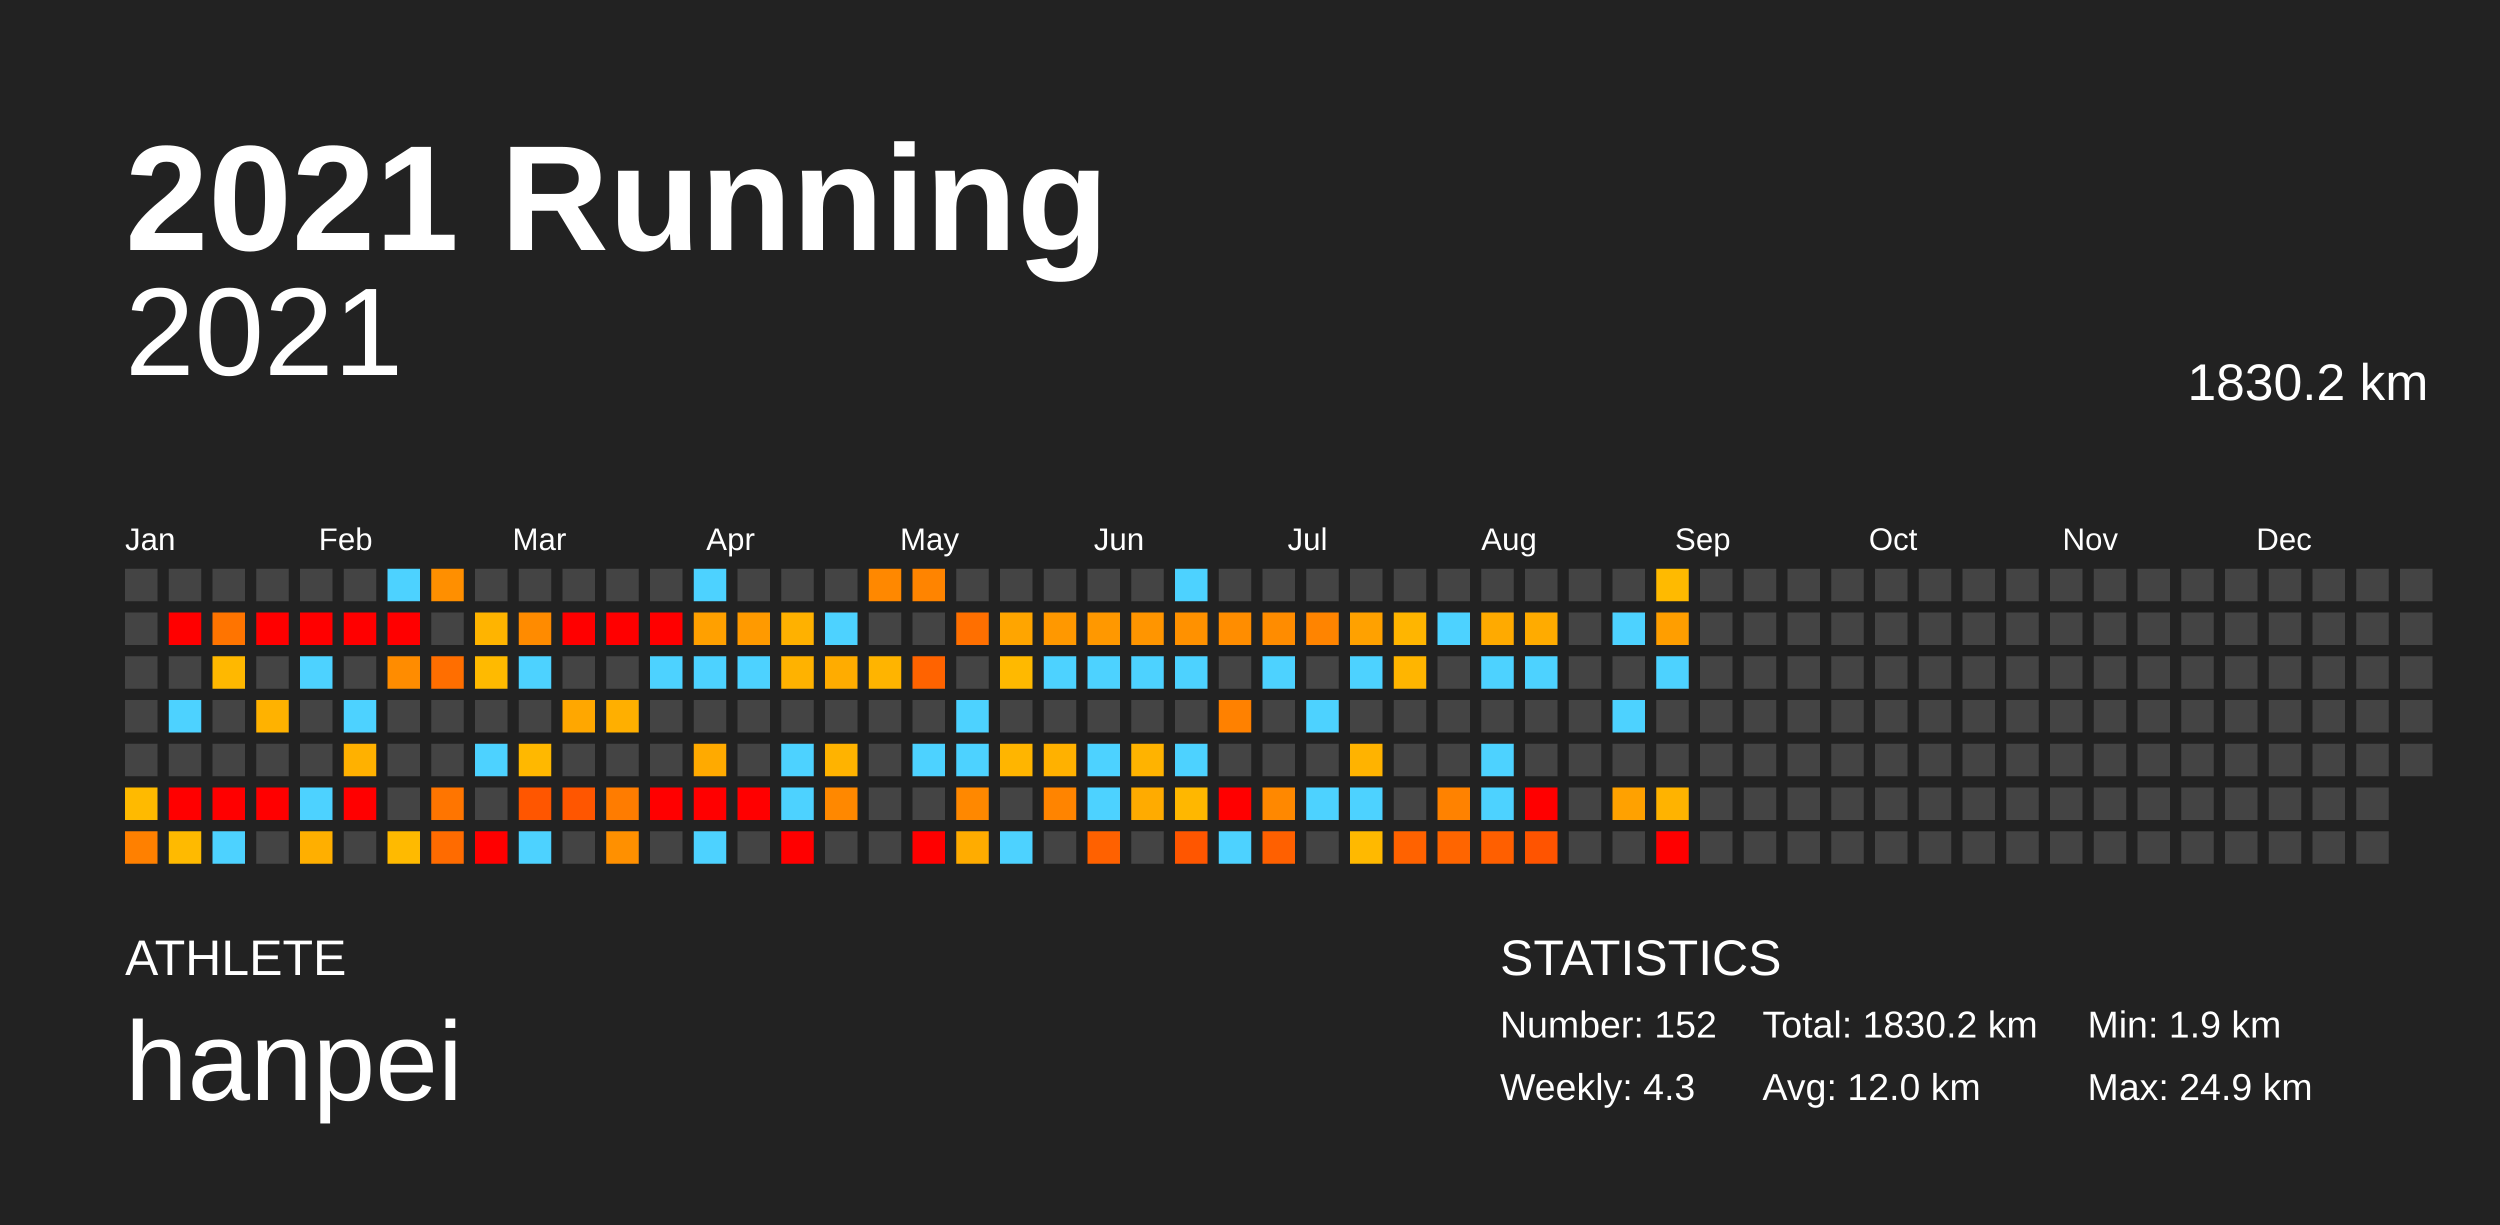
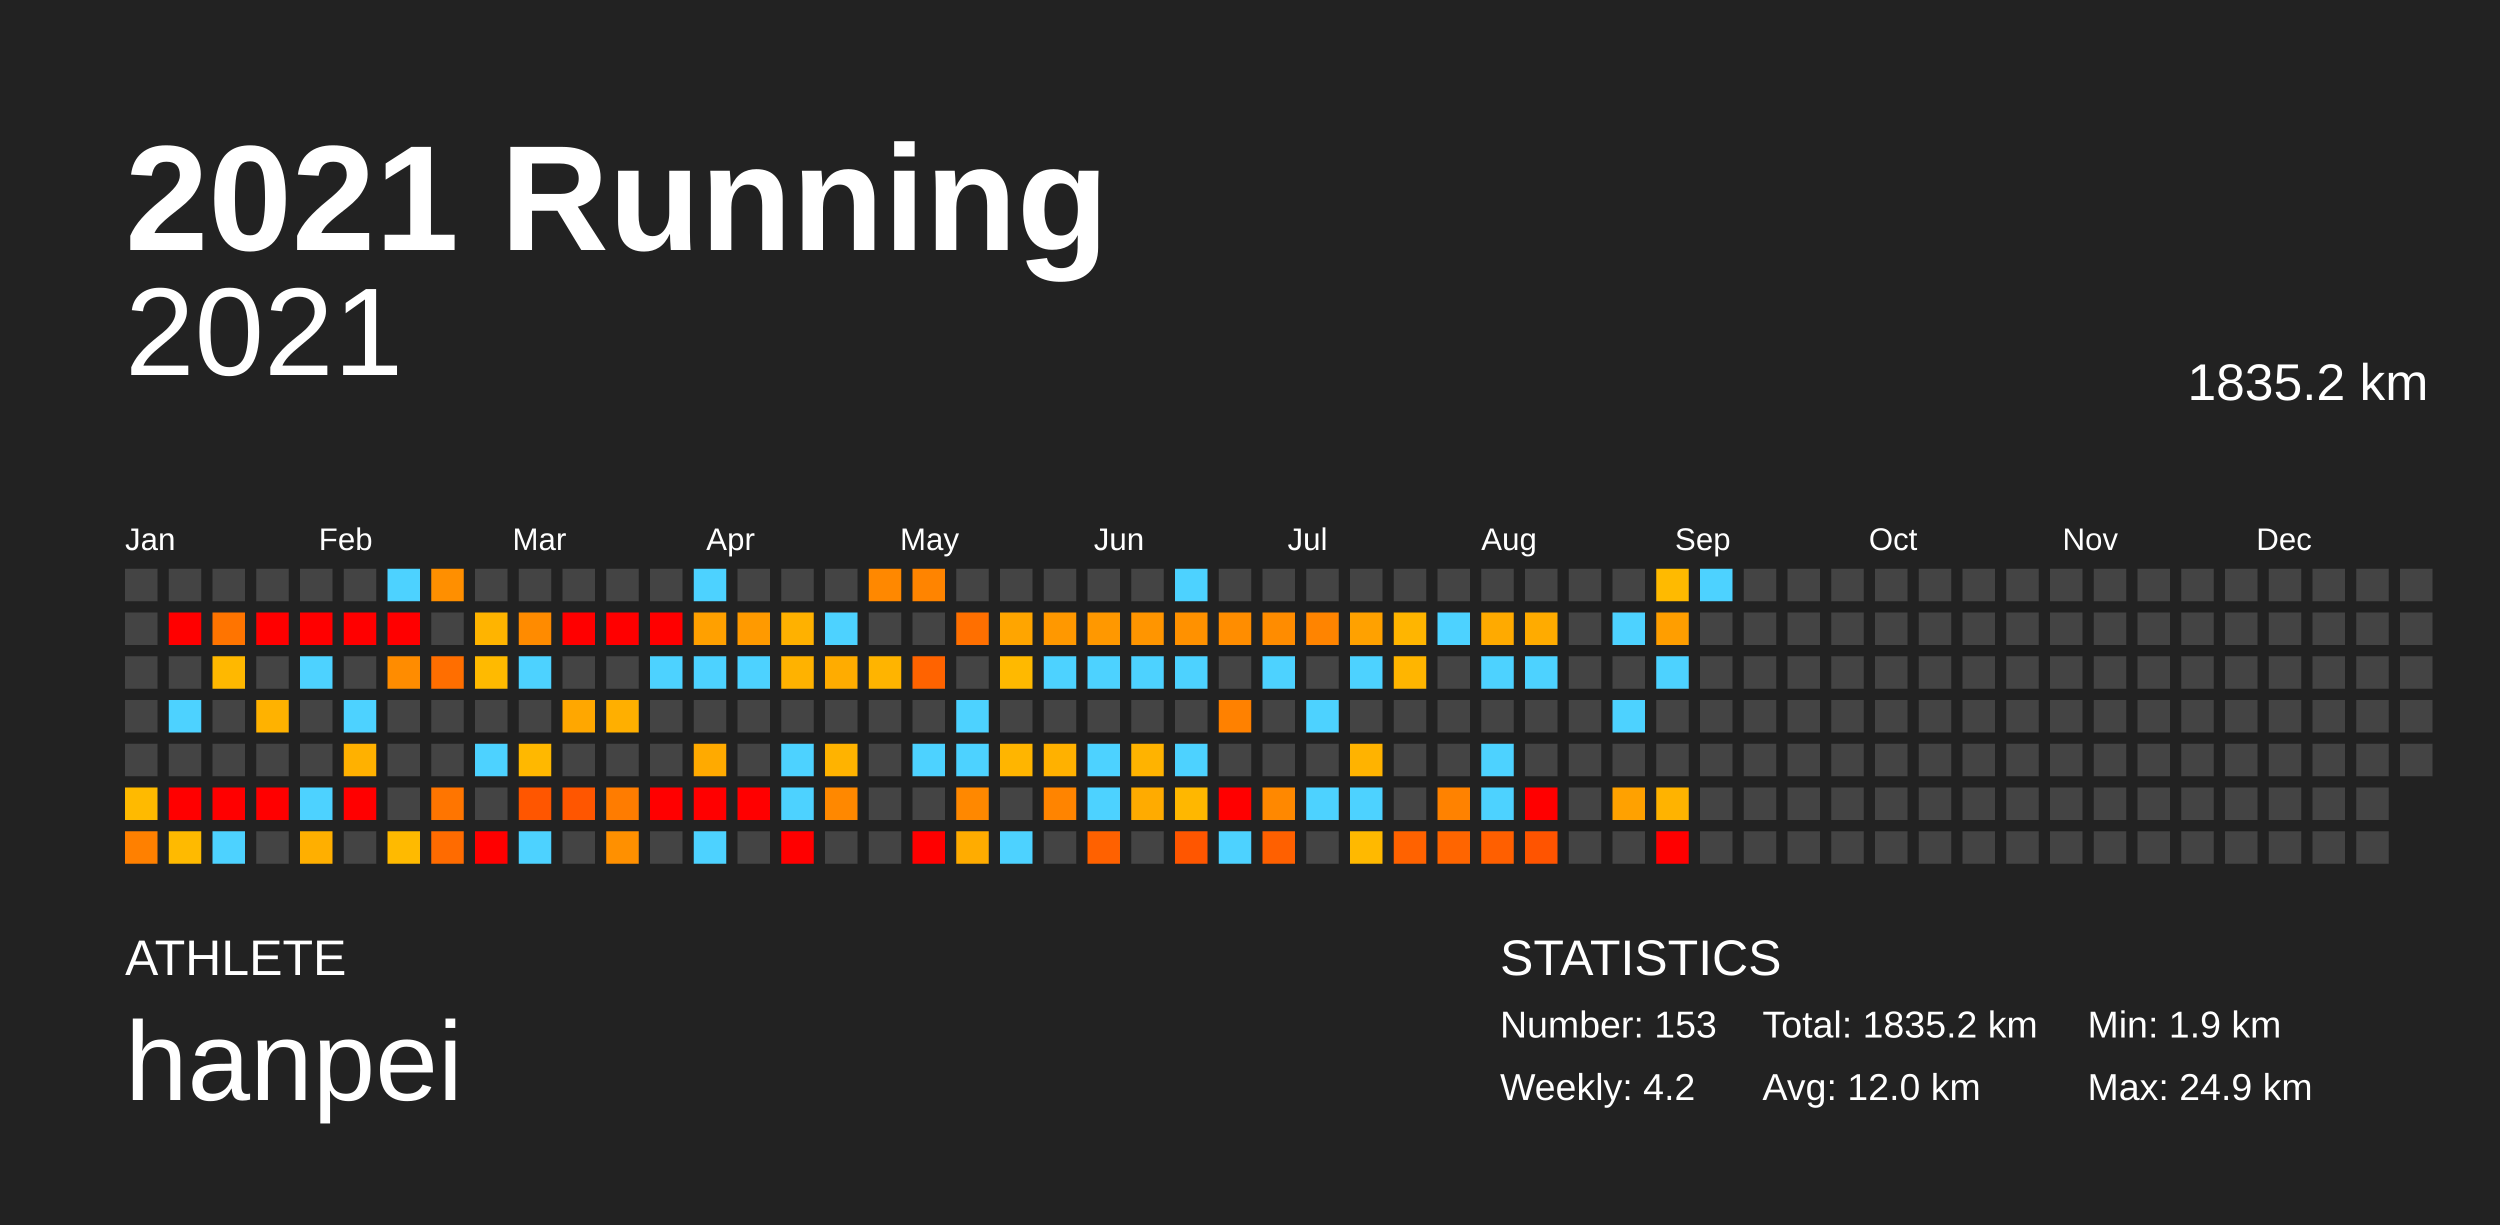
<svg xmlns="http://www.w3.org/2000/svg" baseProfile="full" height="98mm" version="1.1" viewBox="0,0,200,98" width="200mm">
  <defs />
  <rect fill="#222222" height="98" width="200" x="0" y="0" />
  <text fill="#FFFFFF" style="font-size:12px; font-family:Arial; font-weight:bold;" x="10" y="20">2021 Running</text>
  <text fill="#FFFFFF" style="font-size:4px; font-family:Arial" x="10" y="78">ATHLETE</text>
  <text fill="#FFFFFF" style="font-size:9px; font-family:Arial" x="10" y="88">hanpei</text>
  <text fill="#FFFFFF" style="font-size:4px; font-family:Arial" x="120" y="78">STATISTICS</text>
-   <text fill="#FFFFFF" style="font-size:3px; font-family:Arial" x="120" y="83">Number: 152</text>
-   <text fill="#FFFFFF" style="font-size:3px; font-family:Arial" x="120" y="88">Weekly: 4.3</text>
-   <text fill="#FFFFFF" style="font-size:3px; font-family:Arial" x="141" y="83">Total: 1830.2 km</text>
+   <text fill="#FFFFFF" style="font-size:3px; font-family:Arial" x="120" y="83">Number: 153</text>
+   <text fill="#FFFFFF" style="font-size:3px; font-family:Arial" x="120" y="88">Weekly: 4.2</text>
+   <text fill="#FFFFFF" style="font-size:3px; font-family:Arial" x="141" y="83">Total: 1835.2 km</text>
  <text fill="#FFFFFF" style="font-size:3px; font-family:Arial" x="141" y="88">Avg: 12.0 km</text>
  <text fill="#FFFFFF" style="font-size:3px; font-family:Arial" x="167" y="83">Min: 1.9 km</text>
  <text fill="#FFFFFF" style="font-size:3px; font-family:Arial" x="167" y="88">Max: 24.9 km</text>
  <text alignment-baseline="hanging" fill="#FFFFFF" style="font-size:10.0px; font-family:Arial;" x="10" y="30">2021</text>
-   <text alignment-baseline="hanging" fill="#FFFFFF" style="font-size:4.125px; font-family:Arial;" x="175" y="32">1830.2 km</text>
+   <text alignment-baseline="hanging" fill="#FFFFFF" style="font-size:4.125px; font-family:Arial;" x="175" y="32">1835.2 km</text>
  <text fill="#FFFFFF" style="font-size:2.5px; font-family:Arial" x="10.0" y="44">Jan</text>
  <text fill="#FFFFFF" style="font-size:2.5px; font-family:Arial" x="25.5" y="44">Feb</text>
  <text fill="#FFFFFF" style="font-size:2.5px; font-family:Arial" x="41.0" y="44">Mar</text>
  <text fill="#FFFFFF" style="font-size:2.5px; font-family:Arial" x="56.5" y="44">Apr</text>
  <text fill="#FFFFFF" style="font-size:2.5px; font-family:Arial" x="72.0" y="44">May</text>
  <text fill="#FFFFFF" style="font-size:2.5px; font-family:Arial" x="87.5" y="44">Jun</text>
  <text fill="#FFFFFF" style="font-size:2.5px; font-family:Arial" x="103.0" y="44">Jul</text>
  <text fill="#FFFFFF" style="font-size:2.5px; font-family:Arial" x="118.5" y="44">Aug</text>
  <text fill="#FFFFFF" style="font-size:2.5px; font-family:Arial" x="134.0" y="44">Sep</text>
  <text fill="#FFFFFF" style="font-size:2.5px; font-family:Arial" x="149.5" y="44">Oct</text>
  <text fill="#FFFFFF" style="font-size:2.5px; font-family:Arial" x="165.0" y="44">Nov</text>
  <text fill="#FFFFFF" style="font-size:2.5px; font-family:Arial" x="180.5" y="44">Dec</text>
  <rect fill="#444444" height="2.6" width="2.6" x="10.0" y="45.5" />
  <rect fill="#444444" height="2.6" width="2.6" x="10.0" y="49.0" />
  <rect fill="#444444" height="2.6" width="2.6" x="10.0" y="52.5" />
  <rect fill="#444444" height="2.6" width="2.6" x="10.0" y="56.0" />
  <rect fill="#444444" height="2.6" width="2.6" x="10.0" y="59.5" />
  <rect fill="#ffba00" height="2.6" width="2.6" x="10.0" y="63.0" />
  <rect fill="#ff8000" height="2.6" width="2.6" x="10.0" y="66.5" />
  <rect fill="#444444" height="2.6" width="2.6" x="13.5" y="45.5" />
  <rect fill="red" height="2.6" width="2.6" x="13.5" y="49.0" />
  <rect fill="#444444" height="2.6" width="2.6" x="13.5" y="52.5" />
  <rect fill="#4dd2ff" height="2.6" width="2.6" x="13.5" y="56.0" />
  <rect fill="#444444" height="2.6" width="2.6" x="13.5" y="59.5" />
  <rect fill="red" height="2.6" width="2.6" x="13.5" y="63.0" />
  <rect fill="#ffba00" height="2.6" width="2.6" x="13.5" y="66.5" />
  <rect fill="#444444" height="2.6" width="2.6" x="17.0" y="45.5" />
  <rect fill="#ff7400" height="2.6" width="2.6" x="17.0" y="49.0" />
  <rect fill="#ffb800" height="2.6" width="2.6" x="17.0" y="52.5" />
  <rect fill="#444444" height="2.6" width="2.6" x="17.0" y="56.0" />
  <rect fill="#444444" height="2.6" width="2.6" x="17.0" y="59.5" />
  <rect fill="red" height="2.6" width="2.6" x="17.0" y="63.0" />
  <rect fill="#4dd2ff" height="2.6" width="2.6" x="17.0" y="66.5" />
  <rect fill="#444444" height="2.6" width="2.6" x="20.5" y="45.5" />
  <rect fill="red" height="2.6" width="2.6" x="20.5" y="49.0" />
  <rect fill="#444444" height="2.6" width="2.6" x="20.5" y="52.5" />
  <rect fill="#ffb200" height="2.6" width="2.6" x="20.5" y="56.0" />
  <rect fill="#444444" height="2.6" width="2.6" x="20.5" y="59.5" />
  <rect fill="red" height="2.6" width="2.6" x="20.5" y="63.0" />
  <rect fill="#444444" height="2.6" width="2.6" x="20.5" y="66.5" />
  <rect fill="#444444" height="2.6" width="2.6" x="24.0" y="45.5" />
  <rect fill="red" height="2.6" width="2.6" x="24.0" y="49.0" />
  <rect fill="#4dd2ff" height="2.6" width="2.6" x="24.0" y="52.5" />
  <rect fill="#444444" height="2.6" width="2.6" x="24.0" y="56.0" />
  <rect fill="#444444" height="2.6" width="2.6" x="24.0" y="59.5" />
  <rect fill="#4dd2ff" height="2.6" width="2.6" x="24.0" y="63.0" />
  <rect fill="#ffaf00" height="2.6" width="2.6" x="24.0" y="66.5" />
  <rect fill="#444444" height="2.6" width="2.6" x="27.5" y="45.5" />
  <rect fill="red" height="2.6" width="2.6" x="27.5" y="49.0" />
  <rect fill="#444444" height="2.6" width="2.6" x="27.5" y="52.5" />
  <rect fill="#4dd2ff" height="2.6" width="2.6" x="27.5" y="56.0" />
  <rect fill="#ffb100" height="2.6" width="2.6" x="27.5" y="59.5" />
  <rect fill="red" height="2.6" width="2.6" x="27.5" y="63.0" />
  <rect fill="#444444" height="2.6" width="2.6" x="27.5" y="66.5" />
  <rect fill="#4dd2ff" height="2.6" width="2.6" x="31.0" y="45.5" />
  <rect fill="red" height="2.6" width="2.6" x="31.0" y="49.0" />
  <rect fill="#ff8c00" height="2.6" width="2.6" x="31.0" y="52.5" />
  <rect fill="#444444" height="2.6" width="2.6" x="31.0" y="56.0" />
  <rect fill="#444444" height="2.6" width="2.6" x="31.0" y="59.5" />
  <rect fill="#444444" height="2.6" width="2.6" x="31.0" y="63.0" />
  <rect fill="#ffba00" height="2.6" width="2.6" x="31.0" y="66.5" />
  <rect fill="#ff8f00" height="2.6" width="2.6" x="34.5" y="45.5" />
  <rect fill="#444444" height="2.6" width="2.6" x="34.5" y="49.0" />
  <rect fill="#ff6e00" height="2.6" width="2.6" x="34.5" y="52.5" />
  <rect fill="#444444" height="2.6" width="2.6" x="34.5" y="56.0" />
  <rect fill="#444444" height="2.6" width="2.6" x="34.5" y="59.5" />
  <rect fill="#ff7500" height="2.6" width="2.6" x="34.5" y="63.0" />
  <rect fill="#ff6b00" height="2.6" width="2.6" x="34.5" y="66.5" />
  <rect fill="#444444" height="2.6" width="2.6" x="38.0" y="45.5" />
  <rect fill="#ffb400" height="2.6" width="2.6" x="38.0" y="49.0" />
  <rect fill="#ffba00" height="2.6" width="2.6" x="38.0" y="52.5" />
  <rect fill="#444444" height="2.6" width="2.6" x="38.0" y="56.0" />
  <rect fill="#4dd2ff" height="2.6" width="2.6" x="38.0" y="59.5" />
  <rect fill="#444444" height="2.6" width="2.6" x="38.0" y="63.0" />
  <rect fill="red" height="2.6" width="2.6" x="38.0" y="66.5" />
  <rect fill="#444444" height="2.6" width="2.6" x="41.5" y="45.5" />
  <rect fill="#ff8b00" height="2.6" width="2.6" x="41.5" y="49.0" />
  <rect fill="#4dd2ff" height="2.6" width="2.6" x="41.5" y="52.5" />
  <rect fill="#444444" height="2.6" width="2.6" x="41.5" y="56.0" />
  <rect fill="#ffb800" height="2.6" width="2.6" x="41.5" y="59.5" />
  <rect fill="#ff5600" height="2.6" width="2.6" x="41.5" y="63.0" />
  <rect fill="#4dd2ff" height="2.6" width="2.6" x="41.5" y="66.5" />
  <rect fill="#444444" height="2.6" width="2.6" x="45.0" y="45.5" />
  <rect fill="red" height="2.6" width="2.6" x="45.0" y="49.0" />
  <rect fill="#444444" height="2.6" width="2.6" x="45.0" y="52.5" />
  <rect fill="#ffa700" height="2.6" width="2.6" x="45.0" y="56.0" />
  <rect fill="#444444" height="2.6" width="2.6" x="45.0" y="59.5" />
  <rect fill="#ff5600" height="2.6" width="2.6" x="45.0" y="63.0" />
  <rect fill="#444444" height="2.6" width="2.6" x="45.0" y="66.5" />
  <rect fill="#444444" height="2.6" width="2.6" x="48.5" y="45.5" />
  <rect fill="red" height="2.6" width="2.6" x="48.5" y="49.0" />
  <rect fill="#444444" height="2.6" width="2.6" x="48.5" y="52.5" />
  <rect fill="#ffaf00" height="2.6" width="2.6" x="48.5" y="56.0" />
  <rect fill="#444444" height="2.6" width="2.6" x="48.5" y="59.5" />
  <rect fill="#ff7c00" height="2.6" width="2.6" x="48.5" y="63.0" />
  <rect fill="#ff9000" height="2.6" width="2.6" x="48.5" y="66.5" />
  <rect fill="#444444" height="2.6" width="2.6" x="52.0" y="45.5" />
  <rect fill="red" height="2.6" width="2.6" x="52.0" y="49.0" />
  <rect fill="#4dd2ff" height="2.6" width="2.6" x="52.0" y="52.5" />
  <rect fill="#444444" height="2.6" width="2.6" x="52.0" y="56.0" />
  <rect fill="#444444" height="2.6" width="2.6" x="52.0" y="59.5" />
  <rect fill="red" height="2.6" width="2.6" x="52.0" y="63.0" />
  <rect fill="#444444" height="2.6" width="2.6" x="52.0" y="66.5" />
  <rect fill="#4dd2ff" height="2.6" width="2.6" x="55.5" y="45.5" />
  <rect fill="#ffa000" height="2.6" width="2.6" x="55.5" y="49.0" />
  <rect fill="#4dd2ff" height="2.6" width="2.6" x="55.5" y="52.5" />
  <rect fill="#444444" height="2.6" width="2.6" x="55.5" y="56.0" />
  <rect fill="#ffaa00" height="2.6" width="2.6" x="55.5" y="59.5" />
  <rect fill="red" height="2.6" width="2.6" x="55.5" y="63.0" />
  <rect fill="#4dd2ff" height="2.6" width="2.6" x="55.5" y="66.5" />
  <rect fill="#444444" height="2.6" width="2.6" x="59.0" y="45.5" />
  <rect fill="#ff9a00" height="2.6" width="2.6" x="59.0" y="49.0" />
  <rect fill="#4dd2ff" height="2.6" width="2.6" x="59.0" y="52.5" />
  <rect fill="#444444" height="2.6" width="2.6" x="59.0" y="56.0" />
  <rect fill="#444444" height="2.6" width="2.6" x="59.0" y="59.5" />
  <rect fill="red" height="2.6" width="2.6" x="59.0" y="63.0" />
  <rect fill="#444444" height="2.6" width="2.6" x="59.0" y="66.5" />
  <rect fill="#444444" height="2.6" width="2.6" x="62.5" y="45.5" />
  <rect fill="#ffb100" height="2.6" width="2.6" x="62.5" y="49.0" />
  <rect fill="#ffb200" height="2.6" width="2.6" x="62.5" y="52.5" />
  <rect fill="#444444" height="2.6" width="2.6" x="62.5" y="56.0" />
  <rect fill="#4dd2ff" height="2.6" width="2.6" x="62.5" y="59.5" />
  <rect fill="#4dd2ff" height="2.6" width="2.6" x="62.5" y="63.0" />
  <rect fill="red" height="2.6" width="2.6" x="62.5" y="66.5" />
  <rect fill="#444444" height="2.6" width="2.6" x="66.0" y="45.5" />
  <rect fill="#4dd2ff" height="2.6" width="2.6" x="66.0" y="49.0" />
  <rect fill="#ffac00" height="2.6" width="2.6" x="66.0" y="52.5" />
  <rect fill="#444444" height="2.6" width="2.6" x="66.0" y="56.0" />
  <rect fill="#ffb300" height="2.6" width="2.6" x="66.0" y="59.5" />
  <rect fill="#ff8800" height="2.6" width="2.6" x="66.0" y="63.0" />
  <rect fill="#444444" height="2.6" width="2.6" x="66.0" y="66.5" />
  <rect fill="#ff8800" height="2.6" width="2.6" x="69.5" y="45.5" />
  <rect fill="#444444" height="2.6" width="2.6" x="69.5" y="49.0" />
  <rect fill="#ffb400" height="2.6" width="2.6" x="69.5" y="52.5" />
  <rect fill="#444444" height="2.6" width="2.6" x="69.5" y="56.0" />
  <rect fill="#444444" height="2.6" width="2.6" x="69.5" y="59.5" />
  <rect fill="#444444" height="2.6" width="2.6" x="69.5" y="63.0" />
  <rect fill="#444444" height="2.6" width="2.6" x="69.5" y="66.5" />
  <rect fill="#ff8400" height="2.6" width="2.6" x="73.0" y="45.5" />
  <rect fill="#444444" height="2.6" width="2.6" x="73.0" y="49.0" />
  <rect fill="#ff6300" height="2.6" width="2.6" x="73.0" y="52.5" />
  <rect fill="#444444" height="2.6" width="2.6" x="73.0" y="56.0" />
  <rect fill="#4dd2ff" height="2.6" width="2.6" x="73.0" y="59.5" />
  <rect fill="#444444" height="2.6" width="2.6" x="73.0" y="63.0" />
  <rect fill="red" height="2.6" width="2.6" x="73.0" y="66.5" />
  <rect fill="#444444" height="2.6" width="2.6" x="76.5" y="45.5" />
  <rect fill="#ff6f00" height="2.6" width="2.6" x="76.5" y="49.0" />
  <rect fill="#444444" height="2.6" width="2.6" x="76.5" y="52.5" />
  <rect fill="#4dd2ff" height="2.6" width="2.6" x="76.5" y="56.0" />
  <rect fill="#4dd2ff" height="2.6" width="2.6" x="76.5" y="59.5" />
  <rect fill="#ff8800" height="2.6" width="2.6" x="76.5" y="63.0" />
  <rect fill="#ffac00" height="2.6" width="2.6" x="76.5" y="66.5" />
  <rect fill="#444444" height="2.6" width="2.6" x="80.0" y="45.5" />
  <rect fill="#ffa500" height="2.6" width="2.6" x="80.0" y="49.0" />
  <rect fill="#ffb900" height="2.6" width="2.6" x="80.0" y="52.5" />
  <rect fill="#444444" height="2.6" width="2.6" x="80.0" y="56.0" />
  <rect fill="#ffb500" height="2.6" width="2.6" x="80.0" y="59.5" />
  <rect fill="#444444" height="2.6" width="2.6" x="80.0" y="63.0" />
  <rect fill="#4dd2ff" height="2.6" width="2.6" x="80.0" y="66.5" />
  <rect fill="#444444" height="2.6" width="2.6" x="83.5" y="45.5" />
  <rect fill="#ff9800" height="2.6" width="2.6" x="83.5" y="49.0" />
  <rect fill="#4dd2ff" height="2.6" width="2.6" x="83.5" y="52.5" />
  <rect fill="#444444" height="2.6" width="2.6" x="83.5" y="56.0" />
  <rect fill="#ffb100" height="2.6" width="2.6" x="83.5" y="59.5" />
  <rect fill="#ff8400" height="2.6" width="2.6" x="83.5" y="63.0" />
  <rect fill="#444444" height="2.6" width="2.6" x="83.5" y="66.5" />
  <rect fill="#444444" height="2.6" width="2.6" x="87.0" y="45.5" />
  <rect fill="#ff9800" height="2.6" width="2.6" x="87.0" y="49.0" />
  <rect fill="#4dd2ff" height="2.6" width="2.6" x="87.0" y="52.5" />
  <rect fill="#444444" height="2.6" width="2.6" x="87.0" y="56.0" />
  <rect fill="#4dd2ff" height="2.6" width="2.6" x="87.0" y="59.5" />
  <rect fill="#4dd2ff" height="2.6" width="2.6" x="87.0" y="63.0" />
  <rect fill="#ff6100" height="2.6" width="2.6" x="87.0" y="66.5" />
  <rect fill="#444444" height="2.6" width="2.6" x="90.5" y="45.5" />
  <rect fill="#ff9500" height="2.6" width="2.6" x="90.5" y="49.0" />
  <rect fill="#4dd2ff" height="2.6" width="2.6" x="90.5" y="52.5" />
  <rect fill="#444444" height="2.6" width="2.6" x="90.5" y="56.0" />
  <rect fill="#ffb300" height="2.6" width="2.6" x="90.5" y="59.5" />
  <rect fill="#ffab00" height="2.6" width="2.6" x="90.5" y="63.0" />
  <rect fill="#444444" height="2.6" width="2.6" x="90.5" y="66.5" />
  <rect fill="#4dd2ff" height="2.6" width="2.6" x="94.0" y="45.5" />
  <rect fill="#ff9100" height="2.6" width="2.6" x="94.0" y="49.0" />
  <rect fill="#4dd2ff" height="2.6" width="2.6" x="94.0" y="52.5" />
  <rect fill="#444444" height="2.6" width="2.6" x="94.0" y="56.0" />
  <rect fill="#4dd2ff" height="2.6" width="2.6" x="94.0" y="59.5" />
  <rect fill="#ffb700" height="2.6" width="2.6" x="94.0" y="63.0" />
  <rect fill="#ff5600" height="2.6" width="2.6" x="94.0" y="66.5" />
  <rect fill="#444444" height="2.6" width="2.6" x="97.5" y="45.5" />
  <rect fill="#ff8d00" height="2.6" width="2.6" x="97.5" y="49.0" />
  <rect fill="#444444" height="2.6" width="2.6" x="97.5" y="52.5" />
  <rect fill="#ff8100" height="2.6" width="2.6" x="97.5" y="56.0" />
  <rect fill="#444444" height="2.6" width="2.6" x="97.5" y="59.5" />
  <rect fill="red" height="2.6" width="2.6" x="97.5" y="63.0" />
  <rect fill="#4dd2ff" height="2.6" width="2.6" x="97.5" y="66.5" />
  <rect fill="#444444" height="2.6" width="2.6" x="101.0" y="45.5" />
  <rect fill="#ff8c00" height="2.6" width="2.6" x="101.0" y="49.0" />
  <rect fill="#4dd2ff" height="2.6" width="2.6" x="101.0" y="52.5" />
  <rect fill="#444444" height="2.6" width="2.6" x="101.0" y="56.0" />
  <rect fill="#444444" height="2.6" width="2.6" x="101.0" y="59.5" />
  <rect fill="#ff8800" height="2.6" width="2.6" x="101.0" y="63.0" />
  <rect fill="#ff6000" height="2.6" width="2.6" x="101.0" y="66.5" />
  <rect fill="#444444" height="2.6" width="2.6" x="104.5" y="45.5" />
  <rect fill="#ff8400" height="2.6" width="2.6" x="104.5" y="49.0" />
  <rect fill="#444444" height="2.6" width="2.6" x="104.5" y="52.5" />
  <rect fill="#4dd2ff" height="2.6" width="2.6" x="104.5" y="56.0" />
  <rect fill="#444444" height="2.6" width="2.6" x="104.5" y="59.5" />
  <rect fill="#4dd2ff" height="2.6" width="2.6" x="104.5" y="63.0" />
  <rect fill="#444444" height="2.6" width="2.6" x="104.5" y="66.5" />
  <rect fill="#444444" height="2.6" width="2.6" x="108.0" y="45.5" />
  <rect fill="#ffa100" height="2.6" width="2.6" x="108.0" y="49.0" />
  <rect fill="#4dd2ff" height="2.6" width="2.6" x="108.0" y="52.5" />
  <rect fill="#444444" height="2.6" width="2.6" x="108.0" y="56.0" />
  <rect fill="#ffb300" height="2.6" width="2.6" x="108.0" y="59.5" />
  <rect fill="#4dd2ff" height="2.6" width="2.6" x="108.0" y="63.0" />
  <rect fill="#ffb900" height="2.6" width="2.6" x="108.0" y="66.5" />
  <rect fill="#444444" height="2.6" width="2.6" x="111.5" y="45.5" />
  <rect fill="#ffb500" height="2.6" width="2.6" x="111.5" y="49.0" />
  <rect fill="#ffb500" height="2.6" width="2.6" x="111.5" y="52.5" />
  <rect fill="#444444" height="2.6" width="2.6" x="111.5" y="56.0" />
  <rect fill="#444444" height="2.6" width="2.6" x="111.5" y="59.5" />
  <rect fill="#444444" height="2.6" width="2.6" x="111.5" y="63.0" />
  <rect fill="#ff6200" height="2.6" width="2.6" x="111.5" y="66.5" />
  <rect fill="#444444" height="2.6" width="2.6" x="115.0" y="45.5" />
  <rect fill="#4dd2ff" height="2.6" width="2.6" x="115.0" y="49.0" />
  <rect fill="#444444" height="2.6" width="2.6" x="115.0" y="52.5" />
  <rect fill="#444444" height="2.6" width="2.6" x="115.0" y="56.0" />
  <rect fill="#444444" height="2.6" width="2.6" x="115.0" y="59.5" />
  <rect fill="#ff8200" height="2.6" width="2.6" x="115.0" y="63.0" />
  <rect fill="#ff6500" height="2.6" width="2.6" x="115.0" y="66.5" />
  <rect fill="#444444" height="2.6" width="2.6" x="118.5" y="45.5" />
  <rect fill="#ffaa00" height="2.6" width="2.6" x="118.5" y="49.0" />
  <rect fill="#4dd2ff" height="2.6" width="2.6" x="118.5" y="52.5" />
  <rect fill="#444444" height="2.6" width="2.6" x="118.5" y="56.0" />
  <rect fill="#4dd2ff" height="2.6" width="2.6" x="118.5" y="59.5" />
  <rect fill="#4dd2ff" height="2.6" width="2.6" x="118.5" y="63.0" />
  <rect fill="#ff5f00" height="2.6" width="2.6" x="118.5" y="66.5" />
  <rect fill="#444444" height="2.6" width="2.6" x="122.0" y="45.5" />
  <rect fill="#ffab00" height="2.6" width="2.6" x="122.0" y="49.0" />
  <rect fill="#4dd2ff" height="2.6" width="2.6" x="122.0" y="52.5" />
  <rect fill="#444444" height="2.6" width="2.6" x="122.0" y="56.0" />
  <rect fill="#444444" height="2.6" width="2.6" x="122.0" y="59.5" />
  <rect fill="red" height="2.6" width="2.6" x="122.0" y="63.0" />
  <rect fill="#ff5400" height="2.6" width="2.6" x="122.0" y="66.5" />
  <rect fill="#444444" height="2.6" width="2.6" x="125.5" y="45.5" />
  <rect fill="#444444" height="2.6" width="2.6" x="125.5" y="49.0" />
  <rect fill="#444444" height="2.6" width="2.6" x="125.5" y="52.5" />
  <rect fill="#444444" height="2.6" width="2.6" x="125.5" y="56.0" />
  <rect fill="#444444" height="2.6" width="2.6" x="125.5" y="59.5" />
  <rect fill="#444444" height="2.6" width="2.6" x="125.5" y="63.0" />
  <rect fill="#444444" height="2.6" width="2.6" x="125.5" y="66.5" />
  <rect fill="#444444" height="2.6" width="2.6" x="129.0" y="45.5" />
  <rect fill="#4dd2ff" height="2.6" width="2.6" x="129.0" y="49.0" />
  <rect fill="#444444" height="2.6" width="2.6" x="129.0" y="52.5" />
  <rect fill="#4dd2ff" height="2.6" width="2.6" x="129.0" y="56.0" />
  <rect fill="#444444" height="2.6" width="2.6" x="129.0" y="59.5" />
  <rect fill="#ffa100" height="2.6" width="2.6" x="129.0" y="63.0" />
  <rect fill="#444444" height="2.6" width="2.6" x="129.0" y="66.5" />
  <rect fill="#ffba00" height="2.6" width="2.6" x="132.5" y="45.5" />
  <rect fill="#ff9e00" height="2.6" width="2.6" x="132.5" y="49.0" />
  <rect fill="#4dd2ff" height="2.6" width="2.6" x="132.5" y="52.5" />
  <rect fill="#444444" height="2.6" width="2.6" x="132.5" y="56.0" />
  <rect fill="#444444" height="2.6" width="2.6" x="132.5" y="59.5" />
  <rect fill="#ffb300" height="2.6" width="2.6" x="132.5" y="63.0" />
  <rect fill="red" height="2.6" width="2.6" x="132.5" y="66.5" />
-   <rect fill="#444444" height="2.6" width="2.6" x="136.0" y="45.5" />
+   <rect fill="#4dd2ff" height="2.6" width="2.6" x="136.0" y="45.5" />
  <rect fill="#444444" height="2.6" width="2.6" x="136.0" y="49.0" />
  <rect fill="#444444" height="2.6" width="2.6" x="136.0" y="52.5" />
  <rect fill="#444444" height="2.6" width="2.6" x="136.0" y="56.0" />
  <rect fill="#444444" height="2.6" width="2.6" x="136.0" y="59.5" />
  <rect fill="#444444" height="2.6" width="2.6" x="136.0" y="63.0" />
  <rect fill="#444444" height="2.6" width="2.6" x="136.0" y="66.5" />
  <rect fill="#444444" height="2.6" width="2.6" x="139.5" y="45.5" />
  <rect fill="#444444" height="2.6" width="2.6" x="139.5" y="49.0" />
  <rect fill="#444444" height="2.6" width="2.6" x="139.5" y="52.5" />
  <rect fill="#444444" height="2.6" width="2.6" x="139.5" y="56.0" />
  <rect fill="#444444" height="2.6" width="2.6" x="139.5" y="59.5" />
  <rect fill="#444444" height="2.6" width="2.6" x="139.5" y="63.0" />
  <rect fill="#444444" height="2.6" width="2.6" x="139.5" y="66.5" />
  <rect fill="#444444" height="2.6" width="2.6" x="143.0" y="45.5" />
  <rect fill="#444444" height="2.6" width="2.6" x="143.0" y="49.0" />
  <rect fill="#444444" height="2.6" width="2.6" x="143.0" y="52.5" />
  <rect fill="#444444" height="2.6" width="2.6" x="143.0" y="56.0" />
  <rect fill="#444444" height="2.6" width="2.6" x="143.0" y="59.5" />
  <rect fill="#444444" height="2.6" width="2.6" x="143.0" y="63.0" />
  <rect fill="#444444" height="2.6" width="2.6" x="143.0" y="66.5" />
  <rect fill="#444444" height="2.6" width="2.6" x="146.5" y="45.5" />
  <rect fill="#444444" height="2.6" width="2.6" x="146.5" y="49.0" />
  <rect fill="#444444" height="2.6" width="2.6" x="146.5" y="52.5" />
  <rect fill="#444444" height="2.6" width="2.6" x="146.5" y="56.0" />
  <rect fill="#444444" height="2.6" width="2.6" x="146.5" y="59.5" />
  <rect fill="#444444" height="2.6" width="2.6" x="146.5" y="63.0" />
  <rect fill="#444444" height="2.6" width="2.6" x="146.5" y="66.5" />
  <rect fill="#444444" height="2.6" width="2.6" x="150.0" y="45.5" />
  <rect fill="#444444" height="2.6" width="2.6" x="150.0" y="49.0" />
  <rect fill="#444444" height="2.6" width="2.6" x="150.0" y="52.5" />
  <rect fill="#444444" height="2.6" width="2.6" x="150.0" y="56.0" />
  <rect fill="#444444" height="2.6" width="2.6" x="150.0" y="59.5" />
  <rect fill="#444444" height="2.6" width="2.6" x="150.0" y="63.0" />
  <rect fill="#444444" height="2.6" width="2.6" x="150.0" y="66.5" />
  <rect fill="#444444" height="2.6" width="2.6" x="153.5" y="45.5" />
  <rect fill="#444444" height="2.6" width="2.6" x="153.5" y="49.0" />
  <rect fill="#444444" height="2.6" width="2.6" x="153.5" y="52.5" />
  <rect fill="#444444" height="2.6" width="2.6" x="153.5" y="56.0" />
  <rect fill="#444444" height="2.6" width="2.6" x="153.5" y="59.5" />
  <rect fill="#444444" height="2.6" width="2.6" x="153.5" y="63.0" />
  <rect fill="#444444" height="2.6" width="2.6" x="153.5" y="66.5" />
  <rect fill="#444444" height="2.6" width="2.6" x="157.0" y="45.5" />
  <rect fill="#444444" height="2.6" width="2.6" x="157.0" y="49.0" />
  <rect fill="#444444" height="2.6" width="2.6" x="157.0" y="52.5" />
  <rect fill="#444444" height="2.6" width="2.6" x="157.0" y="56.0" />
  <rect fill="#444444" height="2.6" width="2.6" x="157.0" y="59.5" />
  <rect fill="#444444" height="2.6" width="2.6" x="157.0" y="63.0" />
  <rect fill="#444444" height="2.6" width="2.6" x="157.0" y="66.5" />
  <rect fill="#444444" height="2.6" width="2.6" x="160.5" y="45.5" />
  <rect fill="#444444" height="2.6" width="2.6" x="160.5" y="49.0" />
  <rect fill="#444444" height="2.6" width="2.6" x="160.5" y="52.5" />
  <rect fill="#444444" height="2.6" width="2.6" x="160.5" y="56.0" />
  <rect fill="#444444" height="2.6" width="2.6" x="160.5" y="59.5" />
  <rect fill="#444444" height="2.6" width="2.6" x="160.5" y="63.0" />
  <rect fill="#444444" height="2.6" width="2.6" x="160.5" y="66.5" />
  <rect fill="#444444" height="2.6" width="2.6" x="164.0" y="45.5" />
  <rect fill="#444444" height="2.6" width="2.6" x="164.0" y="49.0" />
  <rect fill="#444444" height="2.6" width="2.6" x="164.0" y="52.5" />
  <rect fill="#444444" height="2.6" width="2.6" x="164.0" y="56.0" />
  <rect fill="#444444" height="2.6" width="2.6" x="164.0" y="59.5" />
  <rect fill="#444444" height="2.6" width="2.6" x="164.0" y="63.0" />
  <rect fill="#444444" height="2.6" width="2.6" x="164.0" y="66.5" />
  <rect fill="#444444" height="2.6" width="2.6" x="167.5" y="45.5" />
  <rect fill="#444444" height="2.6" width="2.6" x="167.5" y="49.0" />
  <rect fill="#444444" height="2.6" width="2.6" x="167.5" y="52.5" />
  <rect fill="#444444" height="2.6" width="2.6" x="167.5" y="56.0" />
  <rect fill="#444444" height="2.6" width="2.6" x="167.5" y="59.5" />
  <rect fill="#444444" height="2.6" width="2.6" x="167.5" y="63.0" />
  <rect fill="#444444" height="2.6" width="2.6" x="167.5" y="66.5" />
  <rect fill="#444444" height="2.6" width="2.6" x="171.0" y="45.5" />
  <rect fill="#444444" height="2.6" width="2.6" x="171.0" y="49.0" />
  <rect fill="#444444" height="2.6" width="2.6" x="171.0" y="52.5" />
  <rect fill="#444444" height="2.6" width="2.6" x="171.0" y="56.0" />
  <rect fill="#444444" height="2.6" width="2.6" x="171.0" y="59.5" />
  <rect fill="#444444" height="2.6" width="2.6" x="171.0" y="63.0" />
  <rect fill="#444444" height="2.6" width="2.6" x="171.0" y="66.5" />
  <rect fill="#444444" height="2.6" width="2.6" x="174.5" y="45.5" />
  <rect fill="#444444" height="2.6" width="2.6" x="174.5" y="49.0" />
  <rect fill="#444444" height="2.6" width="2.6" x="174.5" y="52.5" />
  <rect fill="#444444" height="2.6" width="2.6" x="174.5" y="56.0" />
  <rect fill="#444444" height="2.6" width="2.6" x="174.5" y="59.5" />
  <rect fill="#444444" height="2.6" width="2.6" x="174.5" y="63.0" />
  <rect fill="#444444" height="2.6" width="2.6" x="174.5" y="66.5" />
  <rect fill="#444444" height="2.6" width="2.6" x="178.0" y="45.5" />
  <rect fill="#444444" height="2.6" width="2.6" x="178.0" y="49.0" />
  <rect fill="#444444" height="2.6" width="2.6" x="178.0" y="52.5" />
  <rect fill="#444444" height="2.6" width="2.6" x="178.0" y="56.0" />
  <rect fill="#444444" height="2.6" width="2.6" x="178.0" y="59.5" />
  <rect fill="#444444" height="2.6" width="2.6" x="178.0" y="63.0" />
  <rect fill="#444444" height="2.6" width="2.6" x="178.0" y="66.5" />
  <rect fill="#444444" height="2.6" width="2.6" x="181.5" y="45.5" />
  <rect fill="#444444" height="2.6" width="2.6" x="181.5" y="49.0" />
  <rect fill="#444444" height="2.6" width="2.6" x="181.5" y="52.5" />
  <rect fill="#444444" height="2.6" width="2.6" x="181.5" y="56.0" />
  <rect fill="#444444" height="2.6" width="2.6" x="181.5" y="59.5" />
  <rect fill="#444444" height="2.6" width="2.6" x="181.5" y="63.0" />
  <rect fill="#444444" height="2.6" width="2.6" x="181.5" y="66.5" />
  <rect fill="#444444" height="2.6" width="2.6" x="185.0" y="45.5" />
  <rect fill="#444444" height="2.6" width="2.6" x="185.0" y="49.0" />
  <rect fill="#444444" height="2.6" width="2.6" x="185.0" y="52.5" />
  <rect fill="#444444" height="2.6" width="2.6" x="185.0" y="56.0" />
  <rect fill="#444444" height="2.6" width="2.6" x="185.0" y="59.5" />
  <rect fill="#444444" height="2.6" width="2.6" x="185.0" y="63.0" />
  <rect fill="#444444" height="2.6" width="2.6" x="185.0" y="66.5" />
  <rect fill="#444444" height="2.6" width="2.6" x="188.5" y="45.5" />
  <rect fill="#444444" height="2.6" width="2.6" x="188.5" y="49.0" />
  <rect fill="#444444" height="2.6" width="2.6" x="188.5" y="52.5" />
  <rect fill="#444444" height="2.6" width="2.6" x="188.5" y="56.0" />
  <rect fill="#444444" height="2.6" width="2.6" x="188.5" y="59.5" />
  <rect fill="#444444" height="2.6" width="2.6" x="188.5" y="63.0" />
  <rect fill="#444444" height="2.6" width="2.6" x="188.5" y="66.5" />
  <rect fill="#444444" height="2.6" width="2.6" x="192.0" y="45.5" />
  <rect fill="#444444" height="2.6" width="2.6" x="192.0" y="49.0" />
  <rect fill="#444444" height="2.6" width="2.6" x="192.0" y="52.5" />
  <rect fill="#444444" height="2.6" width="2.6" x="192.0" y="56.0" />
  <rect fill="#444444" height="2.6" width="2.6" x="192.0" y="59.5" />
</svg>
